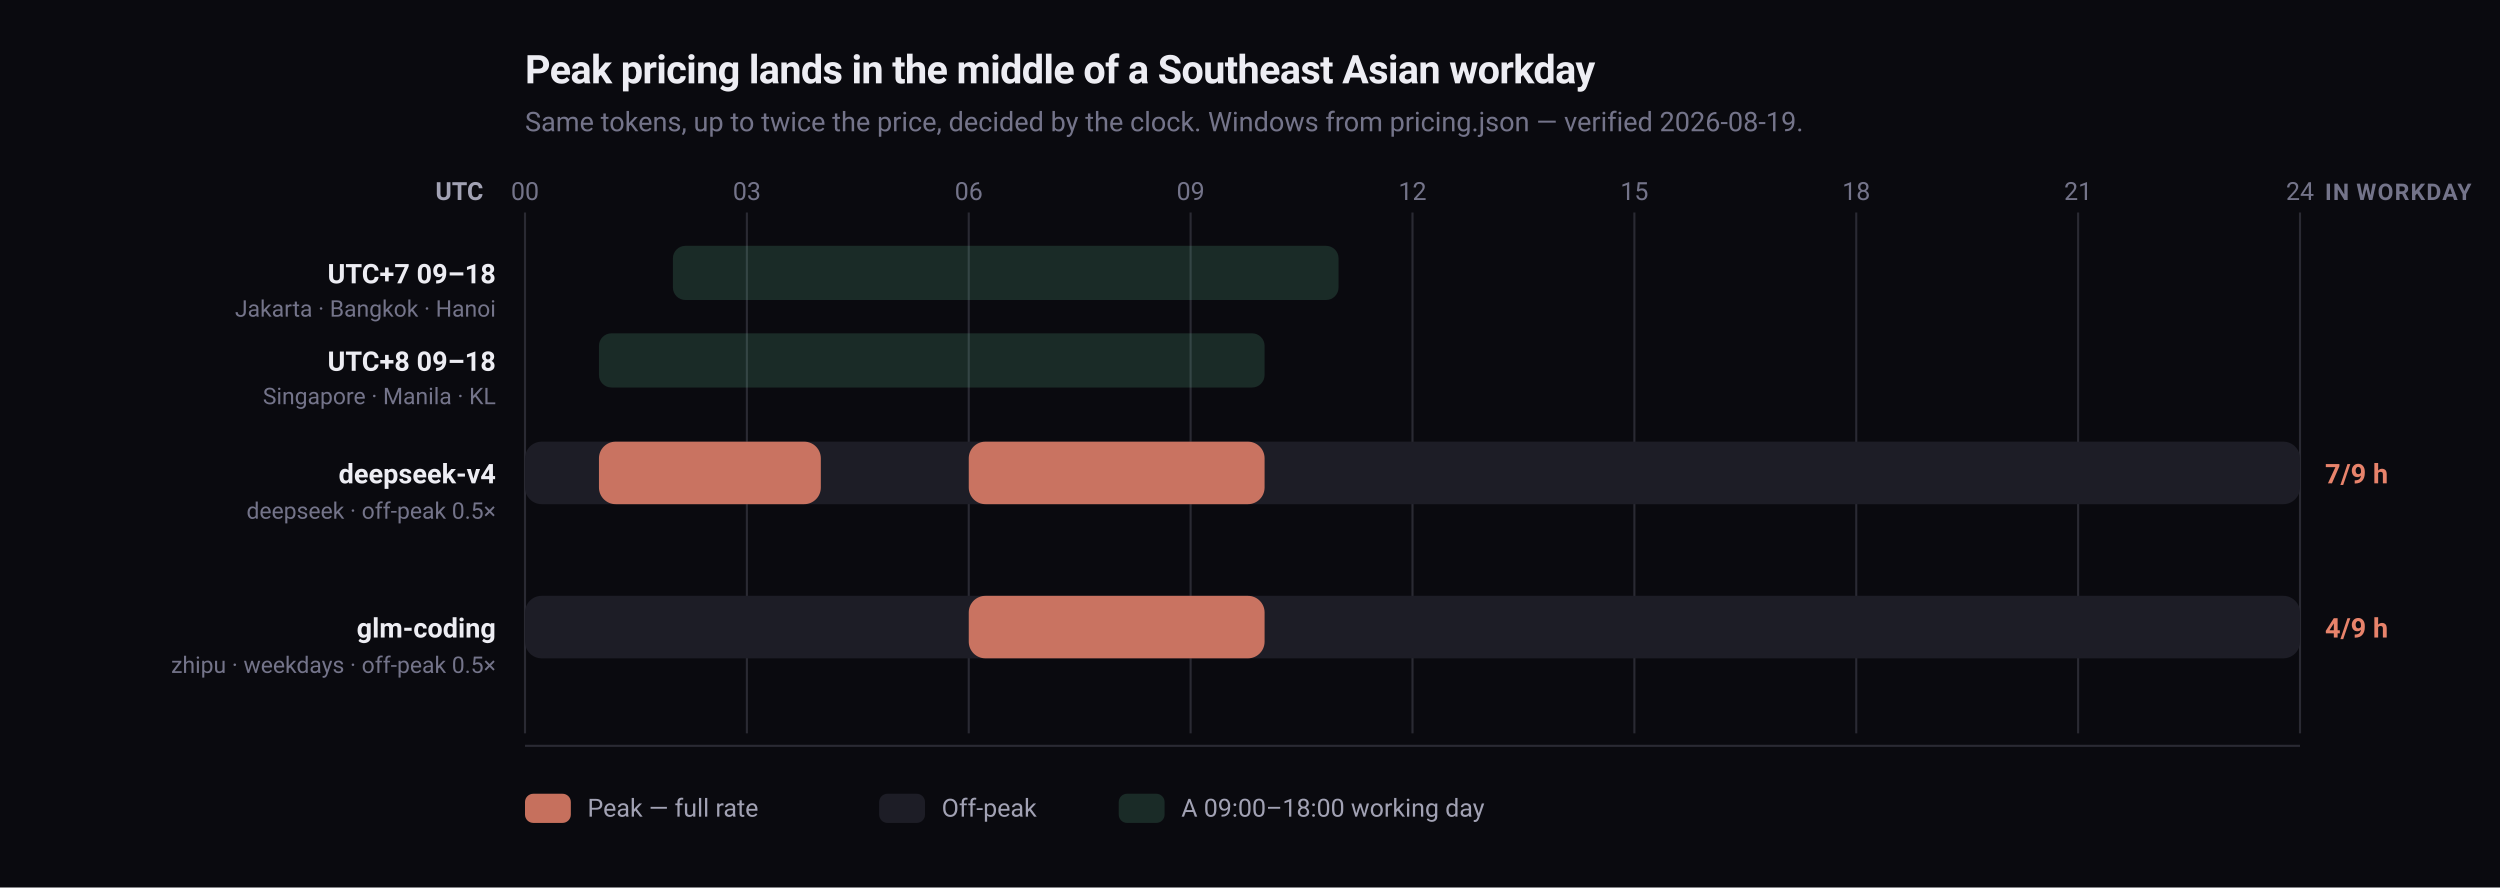
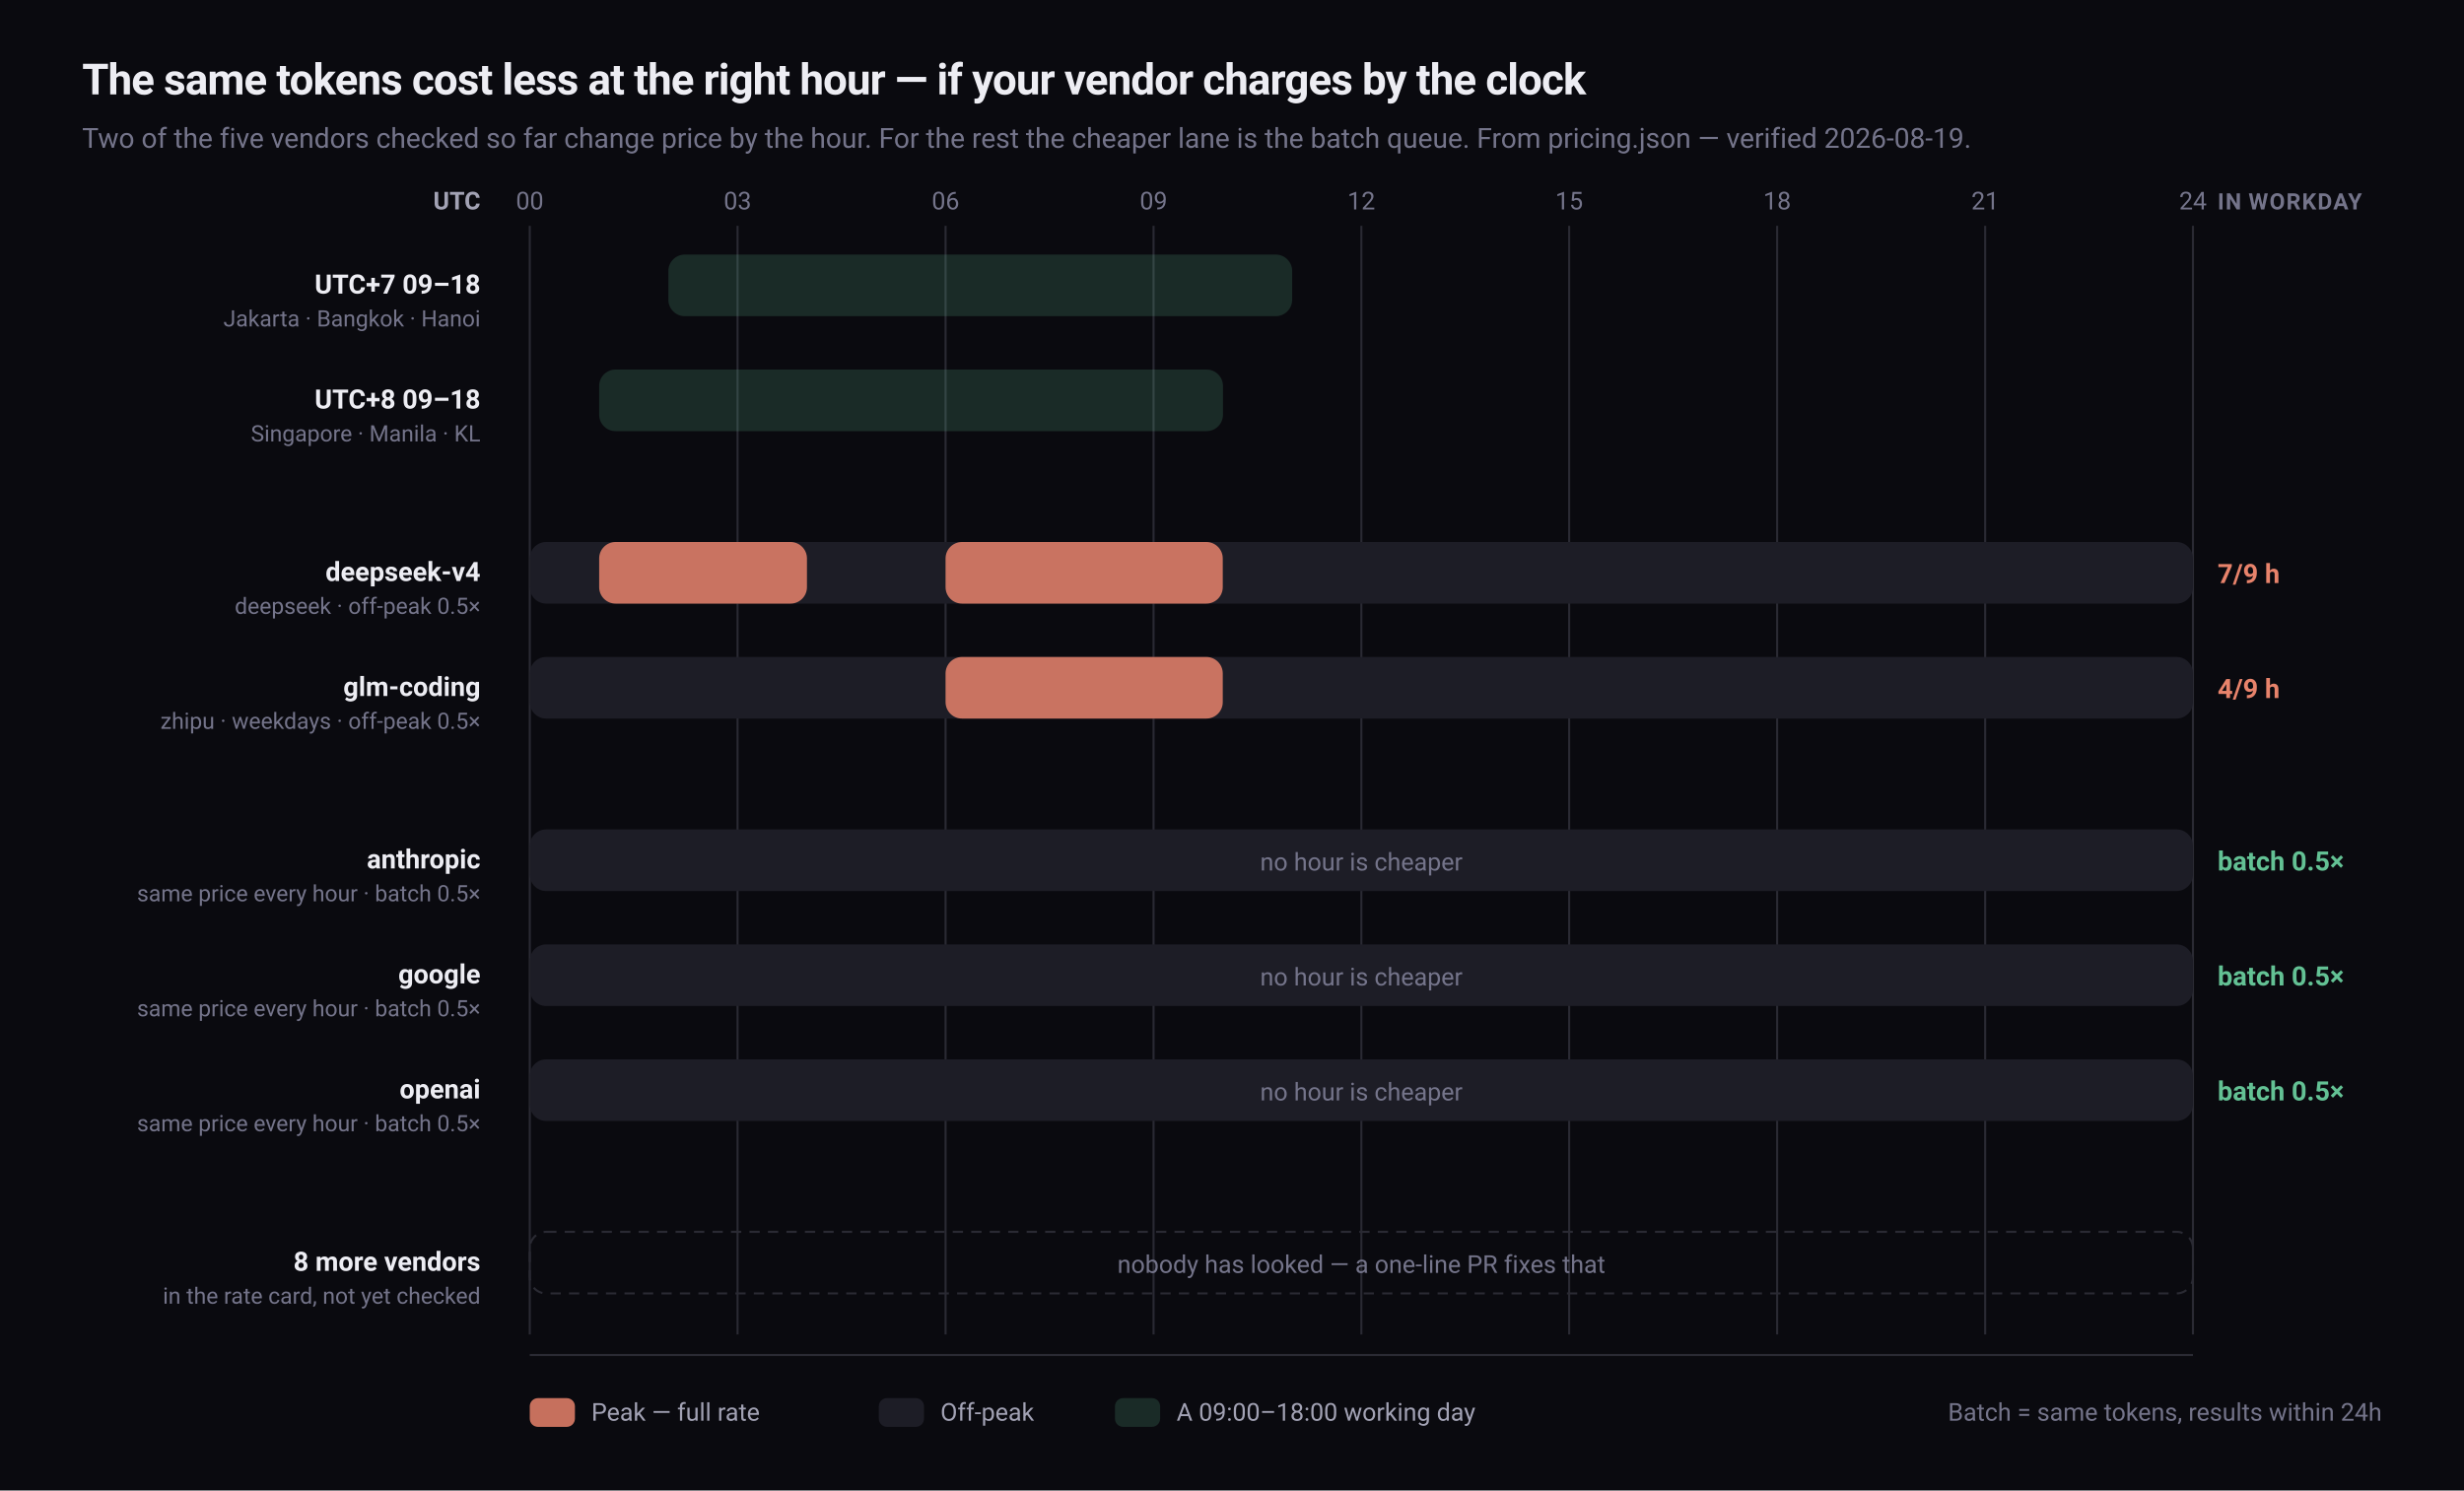
- <svg xmlns="http://www.w3.org/2000/svg" viewBox="0 0 1200 426" width="1200" height="426" role="img" aria-label="Published peak pricing windows for time-priced vendors, plotted against a 09:00 to 18:00 working day in UTC+7 and UTC+8.">
-   <rect width="1200" height="426" fill="#0a0a0f" />
-   <text x="252" y="40" font-family="ui-sans-serif,-apple-system,'Segoe UI',Roboto,'Helvetica Neue',Arial,sans-serif" font-size="19" font-weight="650" fill="#ededf3" letter-spacing="-0.3">Peak pricing lands in the middle of a Southeast Asian workday</text>
-   <text x="252" y="63" font-family="ui-sans-serif,-apple-system,'Segoe UI',Roboto,'Helvetica Neue',Arial,sans-serif" font-size="13" fill="#74748a">Same tokens, up to twice the price, decided by the clock. Windows from pricing.json — verified 2026-08-19.</text>
-   <line x1="252.0" y1="102" x2="252.0" y2="352" stroke="#2a2a33" stroke-width="1" />
-   <text x="252.0" y="96" text-anchor="middle" font-family="ui-sans-serif,-apple-system,'Segoe UI',Roboto,'Helvetica Neue',Arial,sans-serif" font-size="12" fill="#74748a">00</text>
-   <line x1="358.5" y1="102" x2="358.5" y2="352" stroke="#2a2a33" stroke-width="1" />
-   <text x="358.5" y="96" text-anchor="middle" font-family="ui-sans-serif,-apple-system,'Segoe UI',Roboto,'Helvetica Neue',Arial,sans-serif" font-size="12" fill="#74748a">03</text>
-   <line x1="465.0" y1="102" x2="465.0" y2="352" stroke="#2a2a33" stroke-width="1" />
-   <text x="465.0" y="96" text-anchor="middle" font-family="ui-sans-serif,-apple-system,'Segoe UI',Roboto,'Helvetica Neue',Arial,sans-serif" font-size="12" fill="#74748a">06</text>
-   <line x1="571.5" y1="102" x2="571.5" y2="352" stroke="#2a2a33" stroke-width="1" />
-   <text x="571.5" y="96" text-anchor="middle" font-family="ui-sans-serif,-apple-system,'Segoe UI',Roboto,'Helvetica Neue',Arial,sans-serif" font-size="12" fill="#74748a">09</text>
-   <line x1="678.0" y1="102" x2="678.0" y2="352" stroke="#2a2a33" stroke-width="1" />
-   <text x="678.0" y="96" text-anchor="middle" font-family="ui-sans-serif,-apple-system,'Segoe UI',Roboto,'Helvetica Neue',Arial,sans-serif" font-size="12" fill="#74748a">12</text>
-   <line x1="784.5" y1="102" x2="784.5" y2="352" stroke="#2a2a33" stroke-width="1" />
-   <text x="784.5" y="96" text-anchor="middle" font-family="ui-sans-serif,-apple-system,'Segoe UI',Roboto,'Helvetica Neue',Arial,sans-serif" font-size="12" fill="#74748a">15</text>
-   <line x1="891.0" y1="102" x2="891.0" y2="352" stroke="#2a2a33" stroke-width="1" />
-   <text x="891.0" y="96" text-anchor="middle" font-family="ui-sans-serif,-apple-system,'Segoe UI',Roboto,'Helvetica Neue',Arial,sans-serif" font-size="12" fill="#74748a">18</text>
-   <line x1="997.5" y1="102" x2="997.5" y2="352" stroke="#2a2a33" stroke-width="1" />
-   <text x="997.5" y="96" text-anchor="middle" font-family="ui-sans-serif,-apple-system,'Segoe UI',Roboto,'Helvetica Neue',Arial,sans-serif" font-size="12" fill="#74748a">21</text>
-   <line x1="1104.0" y1="102" x2="1104.0" y2="352" stroke="#2a2a33" stroke-width="1" />
-   <text x="1104.0" y="96" text-anchor="middle" font-family="ui-sans-serif,-apple-system,'Segoe UI',Roboto,'Helvetica Neue',Arial,sans-serif" font-size="12" fill="#74748a">24</text>
-   <text x="232" y="96" text-anchor="end" font-family="ui-sans-serif,-apple-system,'Segoe UI',Roboto,'Helvetica Neue',Arial,sans-serif" font-size="12" font-weight="640" fill="#a2a2b4">UTC</text>
-   <text x="1116" y="96" font-family="ui-sans-serif,-apple-system,'Segoe UI',Roboto,'Helvetica Neue',Arial,sans-serif" font-size="11" font-weight="640" letter-spacing="0.6" fill="#74748a">IN WORKDAY</text>
-   <text x="238" y="136" text-anchor="end" font-family="ui-sans-serif,-apple-system,'Segoe UI',Roboto,'Helvetica Neue',Arial,sans-serif" font-size="13" font-weight="640" fill="#ededf3">UTC+7 09–18</text>
-   <text x="238" y="152" text-anchor="end" font-family="ui-sans-serif,-apple-system,'Segoe UI',Roboto,'Helvetica Neue',Arial,sans-serif" font-size="11" fill="#74748a">Jakarta · Bangkok · Hanoi</text>
-   <rect x="323.0" y="118" width="319.5" height="26" rx="6" fill="#63c194" opacity="0.18" />
-   <text x="238" y="178" text-anchor="end" font-family="ui-sans-serif,-apple-system,'Segoe UI',Roboto,'Helvetica Neue',Arial,sans-serif" font-size="13" font-weight="640" fill="#ededf3">UTC+8 09–18</text>
-   <text x="238" y="194" text-anchor="end" font-family="ui-sans-serif,-apple-system,'Segoe UI',Roboto,'Helvetica Neue',Arial,sans-serif" font-size="11" fill="#74748a">Singapore · Manila · KL</text>
-   <rect x="287.5" y="160" width="319.5" height="26" rx="6" fill="#63c194" opacity="0.18" />
-   <text x="238" y="232" text-anchor="end" font-family="ui-sans-serif,-apple-system,'Segoe UI',Roboto,'Helvetica Neue',Arial,sans-serif" font-size="13" font-weight="640" fill="#ededf3">deepseek-v4</text>
-   <text x="238" y="249" text-anchor="end" font-family="ui-sans-serif,-apple-system,'Segoe UI',Roboto,'Helvetica Neue',Arial,sans-serif" font-size="11" fill="#74748a">deepseek · off-peak 0.5×</text>
-   <rect x="252" y="212" width="852" height="30" rx="8" fill="#1d1d26" />
-   <rect x="287.5" y="212" width="106.5" height="30" rx="8" fill="#e8836b" opacity="0.85" />
-   <rect x="465.0" y="212" width="142.0" height="30" rx="8" fill="#e8836b" opacity="0.85" />
-   <text x="1116" y="232" font-family="ui-sans-serif,-apple-system,'Segoe UI',Roboto,'Helvetica Neue',Arial,sans-serif" font-size="13" font-weight="650" fill="#e8836b">7/9 h</text>
-   <text x="238" y="306" text-anchor="end" font-family="ui-sans-serif,-apple-system,'Segoe UI',Roboto,'Helvetica Neue',Arial,sans-serif" font-size="13" font-weight="640" fill="#ededf3">glm-coding</text>
-   <text x="238" y="323" text-anchor="end" font-family="ui-sans-serif,-apple-system,'Segoe UI',Roboto,'Helvetica Neue',Arial,sans-serif" font-size="11" fill="#74748a">zhipu · weekdays · off-peak 0.5×</text>
-   <rect x="252" y="286" width="852" height="30" rx="8" fill="#1d1d26" />
-   <rect x="465.0" y="286" width="142.0" height="30" rx="8" fill="#e8836b" opacity="0.85" />
-   <text x="1116" y="306" font-family="ui-sans-serif,-apple-system,'Segoe UI',Roboto,'Helvetica Neue',Arial,sans-serif" font-size="13" font-weight="650" fill="#e8836b">4/9 h</text>
-   <line x1="252" y1="358" x2="1104" y2="358" stroke="#2a2a33" stroke-width="1" />
-   <rect x="252" y="381" width="22" height="14" rx="4" fill="#e8836b" opacity="0.85" />
-   <text x="282" y="392" font-family="ui-sans-serif,-apple-system,'Segoe UI',Roboto,'Helvetica Neue',Arial,sans-serif" font-size="12" fill="#a2a2b4">Peak — full rate</text>
-   <rect x="422" y="381" width="22" height="14" rx="4" fill="#1d1d26" opacity="1" />
-   <text x="452" y="392" font-family="ui-sans-serif,-apple-system,'Segoe UI',Roboto,'Helvetica Neue',Arial,sans-serif" font-size="12" fill="#a2a2b4">Off-peak</text>
-   <rect x="537" y="381" width="22" height="14" rx="4" fill="#63c194" opacity="0.18" />
-   <text x="567" y="392" font-family="ui-sans-serif,-apple-system,'Segoe UI',Roboto,'Helvetica Neue',Arial,sans-serif" font-size="12" fill="#a2a2b4">A 09:00–18:00 working day</text>
+ <svg xmlns="http://www.w3.org/2000/svg" viewBox="0 0 1200 726" width="1200" height="726" role="img" aria-label="Every vendor in the rate card, showing which ones change price by the hour and which charge the same all day, plotted against a 09:00 to 18:00 working day in UTC+7 and UTC+8.">
+   <rect width="1200" height="726" fill="#0a0a0f" />
+   <text x="40" y="46" font-family="ui-sans-serif,-apple-system,'Segoe UI',Roboto,'Helvetica Neue',Arial,sans-serif" font-size="21" font-weight="650" fill="#ededf3" letter-spacing="-0.4">The same tokens cost less at the right hour — if your vendor charges by the clock</text>
+   <text x="40" y="72" font-family="ui-sans-serif,-apple-system,'Segoe UI',Roboto,'Helvetica Neue',Arial,sans-serif" font-size="13.5" fill="#74748a">Two of the five vendors checked so far change price by the hour. For the rest the cheaper lane is the batch queue. From pricing.json — verified 2026-08-19.</text>
+   <line x1="258.0" y1="110" x2="258.0" y2="650" stroke="#2a2a33" stroke-width="1" />
+   <text x="258.0" y="102" text-anchor="middle" font-family="ui-sans-serif,-apple-system,'Segoe UI',Roboto,'Helvetica Neue',Arial,sans-serif" font-size="12" fill="#74748a">00</text>
+   <line x1="359.2" y1="110" x2="359.2" y2="650" stroke="#2a2a33" stroke-width="1" />
+   <text x="359.2" y="102" text-anchor="middle" font-family="ui-sans-serif,-apple-system,'Segoe UI',Roboto,'Helvetica Neue',Arial,sans-serif" font-size="12" fill="#74748a">03</text>
+   <line x1="460.5" y1="110" x2="460.5" y2="650" stroke="#2a2a33" stroke-width="1" />
+   <text x="460.5" y="102" text-anchor="middle" font-family="ui-sans-serif,-apple-system,'Segoe UI',Roboto,'Helvetica Neue',Arial,sans-serif" font-size="12" fill="#74748a">06</text>
+   <line x1="561.8" y1="110" x2="561.8" y2="650" stroke="#2a2a33" stroke-width="1" />
+   <text x="561.8" y="102" text-anchor="middle" font-family="ui-sans-serif,-apple-system,'Segoe UI',Roboto,'Helvetica Neue',Arial,sans-serif" font-size="12" fill="#74748a">09</text>
+   <line x1="663.0" y1="110" x2="663.0" y2="650" stroke="#2a2a33" stroke-width="1" />
+   <text x="663.0" y="102" text-anchor="middle" font-family="ui-sans-serif,-apple-system,'Segoe UI',Roboto,'Helvetica Neue',Arial,sans-serif" font-size="12" fill="#74748a">12</text>
+   <line x1="764.2" y1="110" x2="764.2" y2="650" stroke="#2a2a33" stroke-width="1" />
+   <text x="764.2" y="102" text-anchor="middle" font-family="ui-sans-serif,-apple-system,'Segoe UI',Roboto,'Helvetica Neue',Arial,sans-serif" font-size="12" fill="#74748a">15</text>
+   <line x1="865.5" y1="110" x2="865.5" y2="650" stroke="#2a2a33" stroke-width="1" />
+   <text x="865.5" y="102" text-anchor="middle" font-family="ui-sans-serif,-apple-system,'Segoe UI',Roboto,'Helvetica Neue',Arial,sans-serif" font-size="12" fill="#74748a">18</text>
+   <line x1="966.8" y1="110" x2="966.8" y2="650" stroke="#2a2a33" stroke-width="1" />
+   <text x="966.8" y="102" text-anchor="middle" font-family="ui-sans-serif,-apple-system,'Segoe UI',Roboto,'Helvetica Neue',Arial,sans-serif" font-size="12" fill="#74748a">21</text>
+   <line x1="1068.0" y1="110" x2="1068.0" y2="650" stroke="#2a2a33" stroke-width="1" />
+   <text x="1068.0" y="102" text-anchor="middle" font-family="ui-sans-serif,-apple-system,'Segoe UI',Roboto,'Helvetica Neue',Arial,sans-serif" font-size="12" fill="#74748a">24</text>
+   <text x="234" y="102" text-anchor="end" font-family="ui-sans-serif,-apple-system,'Segoe UI',Roboto,'Helvetica Neue',Arial,sans-serif" font-size="12" font-weight="640" fill="#a2a2b4">UTC</text>
+   <text x="1080" y="102" font-family="ui-sans-serif,-apple-system,'Segoe UI',Roboto,'Helvetica Neue',Arial,sans-serif" font-size="11" font-weight="640" letter-spacing="0.6" fill="#74748a">IN WORKDAY</text>
+   <text x="234" y="143" text-anchor="end" font-family="ui-sans-serif,-apple-system,'Segoe UI',Roboto,'Helvetica Neue',Arial,sans-serif" font-size="13" font-weight="640" fill="#ededf3">UTC+7  09–18</text>
+   <text x="234" y="159" text-anchor="end" font-family="ui-sans-serif,-apple-system,'Segoe UI',Roboto,'Helvetica Neue',Arial,sans-serif" font-size="11" fill="#74748a">Jakarta · Bangkok · Hanoi</text>
+   <rect x="325.5" y="124" width="303.8" height="30" rx="8" fill="#63c194" opacity="0.18" />
+   <text x="234" y="199" text-anchor="end" font-family="ui-sans-serif,-apple-system,'Segoe UI',Roboto,'Helvetica Neue',Arial,sans-serif" font-size="13" font-weight="640" fill="#ededf3">UTC+8  09–18</text>
+   <text x="234" y="215" text-anchor="end" font-family="ui-sans-serif,-apple-system,'Segoe UI',Roboto,'Helvetica Neue',Arial,sans-serif" font-size="11" fill="#74748a">Singapore · Manila · KL</text>
+   <rect x="291.8" y="180" width="303.8" height="30" rx="8" fill="#63c194" opacity="0.18" />
+   <text x="234" y="283" text-anchor="end" font-family="ui-sans-serif,-apple-system,'Segoe UI',Roboto,'Helvetica Neue',Arial,sans-serif" font-size="13" font-weight="640" fill="#ededf3">deepseek-v4</text>
+   <text x="234" y="299" text-anchor="end" font-family="ui-sans-serif,-apple-system,'Segoe UI',Roboto,'Helvetica Neue',Arial,sans-serif" font-size="11" fill="#74748a">deepseek · off-peak 0.5×</text>
+   <rect x="258" y="264" width="810" height="30" rx="8" fill="#1d1d26" />
+   <rect x="291.8" y="264" width="101.2" height="30" rx="8" fill="#e8836b" opacity="0.85" />
+   <rect x="460.5" y="264" width="135.0" height="30" rx="8" fill="#e8836b" opacity="0.85" />
+   <text x="1080" y="284" font-family="ui-sans-serif,-apple-system,'Segoe UI',Roboto,'Helvetica Neue',Arial,sans-serif" font-size="13" font-weight="650" fill="#e8836b">7/9 h</text>
+   <text x="234" y="339" text-anchor="end" font-family="ui-sans-serif,-apple-system,'Segoe UI',Roboto,'Helvetica Neue',Arial,sans-serif" font-size="13" font-weight="640" fill="#ededf3">glm-coding</text>
+   <text x="234" y="355" text-anchor="end" font-family="ui-sans-serif,-apple-system,'Segoe UI',Roboto,'Helvetica Neue',Arial,sans-serif" font-size="11" fill="#74748a">zhipu · weekdays · off-peak 0.5×</text>
+   <rect x="258" y="320" width="810" height="30" rx="8" fill="#1d1d26" />
+   <rect x="460.5" y="320" width="135.0" height="30" rx="8" fill="#e8836b" opacity="0.85" />
+   <text x="1080" y="340" font-family="ui-sans-serif,-apple-system,'Segoe UI',Roboto,'Helvetica Neue',Arial,sans-serif" font-size="13" font-weight="650" fill="#e8836b">4/9 h</text>
+   <text x="234" y="423" text-anchor="end" font-family="ui-sans-serif,-apple-system,'Segoe UI',Roboto,'Helvetica Neue',Arial,sans-serif" font-size="13" font-weight="640" fill="#ededf3">anthropic</text>
+   <text x="234" y="439" text-anchor="end" font-family="ui-sans-serif,-apple-system,'Segoe UI',Roboto,'Helvetica Neue',Arial,sans-serif" font-size="11" fill="#74748a">same price every hour · batch 0.5×</text>
+   <rect x="258" y="404" width="810" height="30" rx="8" fill="#1d1d26" />
+   <text x="663.0" y="424" text-anchor="middle" font-family="ui-sans-serif,-apple-system,'Segoe UI',Roboto,'Helvetica Neue',Arial,sans-serif" font-size="12" fill="#74748a">no hour is cheaper</text>
+   <text x="1080" y="424" font-family="ui-sans-serif,-apple-system,'Segoe UI',Roboto,'Helvetica Neue',Arial,sans-serif" font-size="13" font-weight="650" fill="#63c194">batch 0.5×</text>
+   <text x="234" y="479" text-anchor="end" font-family="ui-sans-serif,-apple-system,'Segoe UI',Roboto,'Helvetica Neue',Arial,sans-serif" font-size="13" font-weight="640" fill="#ededf3">google</text>
+   <text x="234" y="495" text-anchor="end" font-family="ui-sans-serif,-apple-system,'Segoe UI',Roboto,'Helvetica Neue',Arial,sans-serif" font-size="11" fill="#74748a">same price every hour · batch 0.5×</text>
+   <rect x="258" y="460" width="810" height="30" rx="8" fill="#1d1d26" />
+   <text x="663.0" y="480" text-anchor="middle" font-family="ui-sans-serif,-apple-system,'Segoe UI',Roboto,'Helvetica Neue',Arial,sans-serif" font-size="12" fill="#74748a">no hour is cheaper</text>
+   <text x="1080" y="480" font-family="ui-sans-serif,-apple-system,'Segoe UI',Roboto,'Helvetica Neue',Arial,sans-serif" font-size="13" font-weight="650" fill="#63c194">batch 0.5×</text>
+   <text x="234" y="535" text-anchor="end" font-family="ui-sans-serif,-apple-system,'Segoe UI',Roboto,'Helvetica Neue',Arial,sans-serif" font-size="13" font-weight="640" fill="#ededf3">openai</text>
+   <text x="234" y="551" text-anchor="end" font-family="ui-sans-serif,-apple-system,'Segoe UI',Roboto,'Helvetica Neue',Arial,sans-serif" font-size="11" fill="#74748a">same price every hour · batch 0.5×</text>
+   <rect x="258" y="516" width="810" height="30" rx="8" fill="#1d1d26" />
+   <text x="663.0" y="536" text-anchor="middle" font-family="ui-sans-serif,-apple-system,'Segoe UI',Roboto,'Helvetica Neue',Arial,sans-serif" font-size="12" fill="#74748a">no hour is cheaper</text>
+   <text x="1080" y="536" font-family="ui-sans-serif,-apple-system,'Segoe UI',Roboto,'Helvetica Neue',Arial,sans-serif" font-size="13" font-weight="650" fill="#63c194">batch 0.5×</text>
+   <text x="234" y="619" text-anchor="end" font-family="ui-sans-serif,-apple-system,'Segoe UI',Roboto,'Helvetica Neue',Arial,sans-serif" font-size="13" font-weight="640" fill="#ededf3">8 more vendors</text>
+   <text x="234" y="635" text-anchor="end" font-family="ui-sans-serif,-apple-system,'Segoe UI',Roboto,'Helvetica Neue',Arial,sans-serif" font-size="11" fill="#74748a">in the rate card, not yet checked</text>
+   <rect x="258" y="600" width="810" height="30" rx="8" stroke-dasharray="5 4" stroke="#2a2a33" fill="none" />
+   <text x="663.0" y="620" text-anchor="middle" font-family="ui-sans-serif,-apple-system,'Segoe UI',Roboto,'Helvetica Neue',Arial,sans-serif" font-size="12" fill="#74748a">nobody has looked — a one-line PR fixes that</text>
+   <line x1="258" y1="660" x2="1068" y2="660" stroke="#2a2a33" stroke-width="1" />
+   <rect x="258" y="681" width="22" height="14" rx="4" fill="#e8836b" opacity="0.85" />
+   <text x="288" y="692" font-family="ui-sans-serif,-apple-system,'Segoe UI',Roboto,'Helvetica Neue',Arial,sans-serif" font-size="12" fill="#a2a2b4">Peak — full rate</text>
+   <rect x="428" y="681" width="22" height="14" rx="4" fill="#1d1d26" opacity="1" />
+   <text x="458" y="692" font-family="ui-sans-serif,-apple-system,'Segoe UI',Roboto,'Helvetica Neue',Arial,sans-serif" font-size="12" fill="#a2a2b4">Off-peak</text>
+   <rect x="543" y="681" width="22" height="14" rx="4" fill="#63c194" opacity="0.18" />
+   <text x="573" y="692" font-family="ui-sans-serif,-apple-system,'Segoe UI',Roboto,'Helvetica Neue',Arial,sans-serif" font-size="12" fill="#a2a2b4">A 09:00–18:00 working day</text>
+   <text x="1160" y="692" text-anchor="end" font-family="ui-sans-serif,-apple-system,'Segoe UI',Roboto,'Helvetica Neue',Arial,sans-serif" font-size="12" fill="#74748a">Batch = same tokens, results within 24h</text>
</svg>
